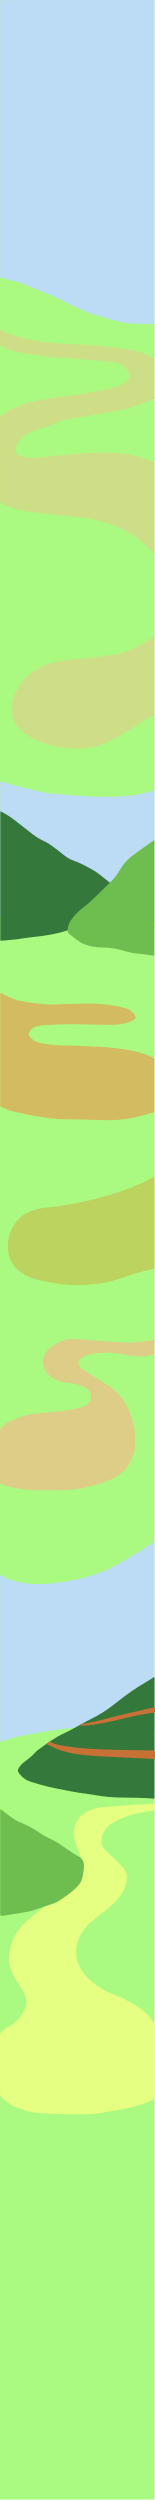
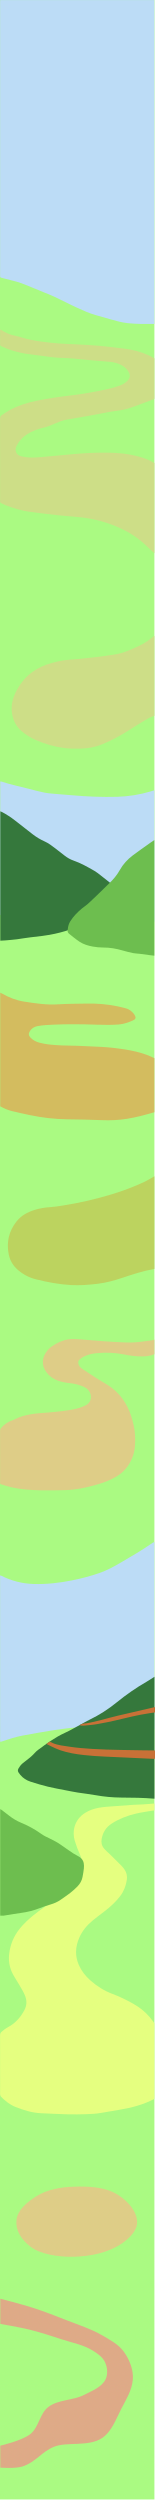
<svg xmlns="http://www.w3.org/2000/svg" viewBox="0 0 436 7065" version="1.1" id="svg14">
  <defs id="defs1">
    <style id="style1">
      .cls-1 {
        fill: #6dbe4f;
      }

      .cls-1, .cls-2, .cls-3, .cls-4, .cls-5 {
        stroke-width: 0px;
      }

      .cls-2 {
        fill: #aafa82;
      }

      .cls-3 {
        fill: #bcdcf6;
      }

      .cls-4 {
        fill: #35783c;
      }

      .cls-5 {
        fill: #ff9fc5;
      }
    </style>
  </defs>
  <g id="Arrière-plan_Image" data-name="Arrière-plan Image" transform="scale(1,1.008086)">
    <path class="cls-2" d="M 436.36,7006.91 H 0 C 0,4671.3 0,2335.69 0,0 h 436.36 z" id="path1" />
  </g>
  <g id="Calque_6_Image" data-name="Calque 6 Image" transform="matrix(1,0,0,1.000101,-1.80131,-0.9007634)">
    <path class="cls-3" d="m 438,916.28 c -25.05,0.17 -50.1,0.51 -75.06,-2.21 -15.94,-1.74 -31.35,-5.87 -46.7,-10.26 -14.82,-4.24 -29.6,-8.6 -44.46,-12.68 -17.76,-4.87 -34.34,-12.66 -51.04,-20.15 C 209,865.72 197.4,860.1 185.95,854.22 166.73,844.36 147.22,835.25 127.04,827.47 105.39,819.13 84.32,809.26 62.53,801.34 47.76,795.97 32.19,792.82 16.97,788.69 12.95,787.6 8.93,786.45 4.87,785.5 c -1.95,-0.46 -2.75,-1.54 -2.76,-3.42 0,-1.45 -0.03,-2.91 -0.03,-4.36 0,-257.06 0,-514.12 0,-771.19 0,-1.82 0.06,-3.63 0.1,-5.45 H 438 v 915.19 z" id="path2" />
    <path class="cls-5" d="m 438,5931.82 c -30.87,16.18 -64.04,24.97 -98.19,30.6 -17.35,2.86 -34.69,5.79 -52,8.9 -13.8,2.48 -27.74,3.22 -41.7,3.61 -16.87,0.47 -33.77,0.94 -50.63,0.52 -25.56,-0.64 -51.1,-2.08 -76.65,-3.13 -25.55,-1.04 -49.62,-8.38 -73.1,-17.74 -16.08,-6.41 -29.46,-17.04 -41.45,-29.4 -1.23,-1.27 -1.58,-3.45 -2.15,-5.27 -0.26,-0.83 -0.05,-1.8 -0.05,-2.71 0,-55.07 0.04,-110.14 -0.07,-165.21 0,-4.12 1.04,-7.02 4.24,-9.83 5.62,-4.94 11.39,-9.43 18.05,-12.97 20.7,-11.01 35.62,-27.83 46.48,-48.32 7.24,-13.66 7.3,-27.85 1.24,-42.03 -1.71,-4 -3.51,-8 -5.68,-11.76 -7.54,-13.04 -14.87,-26.24 -23.02,-38.9 -12.7,-19.71 -18.16,-41.03 -15.8,-64.28 2.8,-27.66 13.18,-52.32 30.64,-73.87 5.47,-6.75 11.49,-13.11 17.75,-19.15 22.44,-21.66 48.05,-39.23 73.88,-56.46 16.21,-10.82 31.41,-22.86 45.2,-36.61 5.11,-5.1 9.81,-10.77 13.85,-16.74 6,-8.86 11.53,-18.07 16.74,-27.41 9.46,-16.96 10.35,-34.5 2.17,-52.24 -5.79,-12.55 -10.41,-25.52 -14.53,-38.71 -8.14,-26.07 -1.9,-59.62 29.15,-79.14 11.39,-7.16 23.87,-11.47 36.88,-14.1 8.49,-1.72 17.19,-2.62 25.85,-3.31 24.4,-1.95 48.81,-3.68 73.23,-5.34 9.41,-0.64 18.86,-0.68 28.27,-1.24 9.58,-0.58 19.14,-1.48 28.72,-2.22 0.89,-0.07 1.79,-0.02 2.69,-0.02 v 19.63 c -1.26,0.01 -2.56,-0.15 -3.79,0.06 -16.42,2.86 -33.02,4.97 -49.2,8.85 -23.87,5.73 -46.65,14.37 -67.52,27.9 -16.06,10.41 -25.05,24.78 -28.37,43.18 -1.87,10.38 0.14,19.89 7.23,27.99 2.15,2.45 4.43,4.81 6.78,7.06 3.54,3.39 7.29,6.56 10.79,9.99 10.36,10.18 20.73,20.36 30.9,30.72 3.29,3.35 6.26,7.09 8.9,10.98 5.96,8.8 8.08,18.82 6.51,29.13 -2.55,16.71 -8.38,32.23 -18.76,45.88 -12.31,16.19 -27.18,29.7 -43.13,42.11 -11.46,8.92 -23.2,17.47 -34.41,26.69 -16.31,13.42 -29.63,29.3 -38.16,48.93 -11.1,25.57 -12.52,51.26 -1.14,77.05 7.45,16.88 18.73,31.21 32.39,43.34 18.43,16.37 39.1,29.51 62.3,38.18 20.11,7.51 39.29,16.9 58,27.33 18.07,10.07 34.22,22.6 47.63,38.43 4.65,5.49 8.71,11.47 13.04,17.22 v 213.8 z" id="path3" style="fill:#e5ff80" />
    <path class="cls-3" d="m 438,4886.83 c -18.02,-1.95 -36,-4.77 -54.07,-5.66 -28.99,-1.43 -58.04,-2.16 -87.07,-2.13 -24.84,0.03 -49.75,0.73 -74.51,2.65 -24.2,1.87 -48.34,5.08 -72.34,8.76 -28.67,4.39 -57.19,9.73 -85.72,14.98 -19.13,3.52 -37.48,9.93 -55.94,15.91 -1.69,0.55 -3.41,1.03 -4.74,1.43 -0.63,-0.24 -0.83,-0.26 -0.96,-0.38 -0.12,-0.11 -0.22,-0.31 -0.23,-0.48 -0.13,-1.62 -0.33,-3.24 -0.33,-4.86 -0.01,-154.68 -0.01,-309.35 -0.01,-464.68 1.61,0.53 2.76,0.74 3.76,1.25 28.43,14.4 58.56,22.08 90.42,23.14 37.02,1.23 73.48,-3.02 109.71,-10.27 25.65,-5.13 50.85,-11.81 75.59,-20.27 21.93,-7.5 42.14,-18.55 62.03,-30.21 30.07,-17.61 60.28,-34.99 88.8,-55.11 1.74,-1.23 3.73,-2.08 5.61,-3.11 z" id="path4" />
    <path class="cls-3" d="m 438,2604.85 c -9.73,1.07 -19.43,2.67 -29.19,3.1 -15.58,0.69 -31.21,1.27 -46.77,0.67 -15.01,-0.58 -30,-2.39 -44.93,-4.27 -19.16,-2.41 -38.32,-3.25 -57.57,-1.92 -23.93,1.66 -47.86,1.85 -71.81,0.37 -12.31,-0.76 -24.68,-0.87 -36.92,-2.22 -13.32,-1.46 -26.57,-3.74 -39.76,-6.15 -21.99,-4.02 -44.12,-6.67 -66.44,-7.41 -13.05,-0.44 -26.12,-0.19 -39.18,-0.28 -0.87,0 -1.74,-0.19 -2.97,-0.32 v -377.43 c 1.24,0.1 2.18,0 2.99,0.27 25.31,8.52 51.48,13.76 77.27,20.46 15.08,3.91 30.14,8.11 45.43,11.01 12.07,2.29 24.46,2.95 36.73,4.08 13,1.19 26.04,1.97 39.04,3.14 42.88,3.84 85.85,5.67 128.88,4.49 32.57,-0.89 64.59,-6.16 95.86,-15.53 3.12,-0.94 6.22,-1.94 9.33,-2.91 v 370.88 z" id="path5" />
    <path class="cls-5" d="m 438,1564.22 c -8.5,-7.9 -17.01,-15.78 -25.5,-23.7 -20.75,-19.35 -43.98,-34.76 -69.83,-46.66 -35.96,-16.56 -73.48,-26.91 -112.69,-31.2 -20.72,-2.27 -41.57,-3.44 -62.29,-5.66 -26.32,-2.82 -52.59,-6.08 -78.85,-9.38 -24.97,-3.14 -48.89,-10.37 -72.23,-19.59 -4.04,-1.6 -7.89,-3.67 -11.86,-5.46 -1.88,-0.85 -2.8,-2.15 -2.66,-4.25 0.08,-1.27 0,-2.54 0,-3.82 0,-76.71 0.04,-153.42 -0.11,-230.13 0,-4.86 1.17,-8.29 5.33,-10.85 7.4,-4.57 14.41,-9.86 22.06,-13.94 24.02,-12.8 49.61,-21.03 76.32,-26.36 31.51,-6.29 63.24,-11.1 95.1,-14.8 26.88,-3.12 53.46,-7.64 79.99,-12.82 18.71,-3.65 37.31,-7.57 55.38,-13.73 7.41,-2.53 14.6,-5.61 20.79,-10.5 2.82,-2.22 5.43,-4.82 7.69,-7.62 4.68,-5.78 5.07,-12.25 2.05,-18.95 -4.35,-9.65 -11.6,-16.6 -20.71,-21.66 -10.64,-5.91 -22.27,-8.77 -34.27,-9.89 -19.31,-1.81 -38.67,-3.13 -57.99,-4.86 -15.17,-1.36 -30.29,-3.26 -45.47,-4.49 -12.29,-1 -24.62,-1.52 -36.95,-1.95 -17.26,-0.6 -34.28,-3.23 -51.34,-5.62 -15.62,-2.19 -31.33,-3.72 -46.91,-6.18 -9.64,-1.52 -19.14,-4.04 -28.61,-6.48 -13.2,-3.4 -25.85,-8.39 -38.22,-14.09 -2.46,-1.13 -4.24,-2.26 -4.2,-5.49 0.16,-13.27 0.07,-26.54 0.1,-39.81 0,-0.67 0.23,-1.34 0.44,-2.51 1.08,0.53 1.88,0.82 2.57,1.28 12.2,8.18 25.38,13.9 39.87,16.66 6.03,1.14 11.98,2.86 17.85,4.7 18.24,5.7 36.96,9.17 55.82,11.73 17.24,2.34 34.57,4.15 51.91,5.48 16.99,1.3 34.06,1.58 51.08,2.53 20.64,1.15 41.31,2.07 61.88,3.96 23.46,2.16 46.85,5.16 70.24,8.02 23.35,2.86 45.95,8.67 67.42,18.44 5.74,2.61 11.2,5.84 16.79,8.78 v 114.53 c -2.15,0.96 -4.25,2.03 -6.45,2.86 -16.62,6.25 -33.23,12.52 -49.91,18.63 -12.95,4.75 -26.08,8.89 -39.8,10.86 -9.68,1.39 -19.41,2.56 -29.03,4.3 -20.33,3.68 -40.58,7.81 -60.91,11.49 -21.04,3.81 -42.14,7.27 -63.21,10.94 -10.26,1.79 -19.76,5.91 -29.3,9.88 -11.7,4.87 -23.18,10.35 -35.77,12.78 -4.43,0.85 -8.81,2.12 -13.1,3.57 -15.03,5.07 -29.4,11.45 -41.71,21.76 -8.77,7.35 -15.24,16.51 -20.48,26.57 -5.66,10.87 -1.44,24.76 12.38,28.49 4.19,1.13 8.48,1.95 12.77,2.56 15.2,2.15 30.43,1.14 45.61,-0.15 23.84,-2.02 47.66,-4.22 71.46,-6.6 31.05,-3.1 62.13,-5.4 93.35,-5.8 29.6,-0.39 59.1,0.26 88.3,5.99 22.54,4.43 44.46,10.44 64.28,22.56 0.43,0.26 1.01,0.26 1.52,0.38 v 255.25 z" id="path6" style="fill:#cdde87" />
    <path class="cls-5" d="m 438,3143.71 c -25.4,7.46 -50.89,14.44 -77.12,18.61 -23.78,3.79 -47.65,4.8 -71.62,3.79 -31.92,-1.36 -63.85,-1.95 -95.8,-2.33 -36.16,-0.43 -72.03,-4.49 -107.46,-11.94 -17.03,-3.58 -34.02,-7.36 -50.93,-11.47 -11.49,-2.79 -22.28,-7.57 -32.64,-13.36 v -321.23 c 2.13,1.08 3.73,1.81 5.24,2.67 19.23,10.98 39.63,19.12 61.49,22.54 31.89,5 63.89,9.97 96.36,7.87 27.19,-1.76 54.42,-1.58 81.64,-2.13 28.75,-0.58 57.28,1.74 85.48,7.49 8.69,1.78 17.34,3.87 25.88,6.26 8.47,2.37 15.13,7.71 20.79,14.31 1.17,1.37 2.2,2.9 3.08,4.48 4.36,7.77 2.97,11.71 -5.27,15.27 -12.87,5.57 -25.97,10.29 -40.13,11.28 -19.75,1.37 -39.5,1.37 -59.29,0.6 -22.85,-0.89 -45.73,-1.21 -68.59,-1.29 -18.14,-0.06 -36.3,0.3 -54.42,1.09 -15.74,0.68 -31.54,1.29 -47.09,4.25 -8.79,1.67 -15.92,5.99 -20.95,13.44 -4.99,7.39 -4.44,13.21 1.8,19.51 6.95,7.03 15.56,11.4 24.96,13.81 8.58,2.2 17.35,3.96 26.14,4.97 12.24,1.41 24.57,2.23 36.89,2.75 15.23,0.65 30.49,0.54 45.72,1.12 21.57,0.81 43.13,1.88 64.69,2.96 21.93,1.1 43.73,3.56 65.44,6.86 23.55,3.58 46.7,8.74 68.92,17.5 5.71,2.25 11.2,5.05 16.79,7.6 0,50.9 0,101.81 0,152.71 z" id="path7" style="fill:#d3bc5f" />
    <path class="cls-5" d="m 438,3827.65 c -10.17,4.34 -20.91,5.81 -31.83,6.06 -18.41,0.41 -36.59,-2.02 -54.56,-5.65 -25.5,-5.16 -51.17,-5.89 -76.92,-3.46 -12.47,1.18 -24.76,4 -36.07,9.71 -4.16,2.1 -8.13,4.81 -11.66,7.85 -4.26,3.66 -4.97,8.59 -3.17,13.93 1.83,5.42 5.42,9.49 10.01,12.56 12.81,8.59 25.66,17.12 38.69,25.38 10.57,6.7 21.49,12.85 32.12,19.48 34.5,21.53 56.65,52.39 68.54,91.04 5.35,17.4 9.55,35.02 10.4,53.27 0.93,19.88 0.31,39.69 -6.59,58.62 -8.31,22.8 -21.99,41.43 -42.85,54.65 -20.68,13.09 -43.33,20.97 -66.73,27.16 -18.77,4.96 -37.66,9.4 -57,11.5 -7.93,0.86 -15.9,1.66 -23.87,1.8 -23.59,0.42 -47.2,1.16 -70.78,0.54 -26.82,-0.71 -53.67,-2.35 -79.99,-8.19 -10.42,-2.31 -20.58,-5.76 -30.85,-8.73 -0.84,-0.24 -1.58,-0.84 -2.83,-1.53 0,-1.81 0,-3.78 0,-5.75 0,-47.81 0.05,-95.61 -0.09,-143.42 -0.01,-3.97 1.24,-6.77 3.85,-9.63 8.1,-8.91 17.57,-15.66 28.91,-19.77 3.92,-1.42 7.85,-2.92 11.52,-4.85 12.68,-6.68 26.3,-9.83 40.29,-12.56 16.67,-3.25 33.46,-3.86 50.25,-5.28 26.92,-2.28 53.82,-4.78 80.25,-10.81 9.42,-2.15 18.43,-5.47 27.05,-9.76 12.51,-6.22 17.65,-19.3 13.14,-32.62 -2.9,-8.57 -8.43,-14.65 -16.55,-18.55 -12.73,-6.1 -26.13,-9.69 -40.14,-11.17 -12.28,-1.29 -24.44,-3.28 -36.09,-7.62 -12.75,-4.74 -23.32,-12.44 -31.47,-23.36 -12.89,-17.28 -13.46,-37.32 -1.63,-55.38 4.74,-7.23 10.54,-13.56 17.7,-18.3 14,-9.28 28.83,-16.82 45.76,-19.23 10.85,-1.54 21.74,-1.02 32.59,-0.17 20.97,1.64 41.91,3.69 62.89,5.15 22.25,1.55 44.52,3.02 66.81,3.76 17.22,0.57 34.45,-0.45 51.54,-3.11 7.34,-1.14 14.75,-1.75 22.1,-2.83 2.47,-0.36 4.83,-1.43 7.24,-2.17 v 41.45 z" id="path8" style="fill:#decd87" />
    <path class="cls-5" d="m 438,3586.58 c -31.4,5.35 -61.48,15.45 -91.59,25.49 -22.22,7.41 -44.83,13.48 -68.12,16.35 -25.21,3.1 -50.46,5.09 -75.98,3.69 -33.5,-1.83 -66.18,-8.13 -98.6,-16.13 -19.11,-4.72 -36.36,-13.66 -51.27,-26.56 -13.55,-11.72 -22.4,-26.29 -25.97,-44.2 -6.82,-34.16 0.37,-64.98 21.58,-92.29 13.12,-16.9 31.22,-26.83 51.39,-33.11 14.61,-4.55 29.53,-7.07 44.86,-7.95 11.55,-0.66 23.05,-2.63 34.51,-4.43 46.82,-7.37 92.97,-17.87 138.28,-31.66 32.08,-9.76 63.58,-21.43 93.92,-35.86 9.29,-4.42 18.01,-10.06 26.99,-15.15 0,87.26 0,174.53 0,261.79 z" id="path9" style="fill:#bcd35f" />
    <path class="cls-5" d="m 438,2023.45 c -6.29,2.7 -12.95,4.77 -18.8,8.22 -16.88,9.93 -33.67,20.07 -50.08,30.76 -25.16,16.4 -51.43,30.69 -79.23,41.94 -19.49,7.88 -39.99,11.52 -61.08,11.88 -15.99,0.27 -31.95,0.26 -47.81,-1.95 -26.54,-3.7 -52.06,-10.97 -76.66,-21.73 -15.61,-6.83 -29.97,-15.35 -42.73,-26.68 -14.96,-13.28 -22.82,-30.02 -25.87,-49.59 -3.85,-24.64 3.15,-46.76 14.87,-67.79 21.82,-39.16 55.21,-63.24 98.22,-74.39 10.87,-2.82 21.79,-5.73 32.87,-7.35 13.07,-1.91 26.36,-2.34 39.53,-3.65 18.03,-1.79 36.06,-3.64 54.06,-5.78 14.76,-1.75 29.45,-4.04 44.19,-5.97 16.66,-2.18 32.63,-6.74 48.04,-13.37 18,-7.74 36.19,-15.11 52.32,-26.52 6.21,-4.39 12.11,-9.22 18.16,-13.84 0,75.27 0,150.53 0,225.8 z" id="path10" style="fill:#cdde87" />
  </g>
  <g id="Calque_7_Image" data-name="Calque 7 Image" transform="translate(-1.501092)">
    <path class="cls-4" d="m 438,5083.15 c -31.1,-2.75 -62.28,-3.02 -93.48,-3.22 -24.66,-0.16 -49.19,-2.39 -73.53,-6.84 -16.38,-3 -32.99,-4.67 -49.44,-7.29 -11.8,-1.88 -23.52,-4.28 -35.24,-6.58 -16.53,-3.24 -33.17,-6.08 -49.52,-10.08 -16.53,-4.04 -32.89,-8.89 -49.07,-14.16 -11.14,-3.63 -21.07,-9.83 -28.7,-19.03 -9.06,-10.91 -9.25,-13.49 -0.68,-25.21 3.67,-5.02 8.82,-9.17 13.89,-12.91 9.82,-7.24 19.23,-14.84 27.4,-23.97 2.89,-3.23 6.17,-6.22 9.65,-8.79 23.95,-17.65 47.82,-35.35 75.16,-47.82 15.15,-6.91 29.55,-15.48 44.25,-23.36 8.79,-4.71 17.35,-9.89 26.33,-14.21 27.46,-13.21 52.79,-29.69 76.42,-48.87 26.69,-21.66 54.75,-41.31 84.6,-58.39 7.52,-4.3 14.65,-9.28 21.96,-13.94 z" id="path11" />
    <path class="cls-1" d="m 2.18,5413.64 c -0.03,-2.54 -0.1,-5.08 -0.1,-7.63 0,-95.2 0,-190.41 0,-285.61 0,-2.35 0,-4.7 0,-7.8 1.6,0.84 2.71,1.23 3.6,1.91 7.51,5.72 15,11.46 22.46,17.24 9.95,7.71 20.65,14.14 32.28,18.99 20.16,8.4 39.27,18.59 57.08,31.41 7.73,5.56 16.55,9.75 25.23,13.82 10.55,4.95 20.7,10.5 30.26,17.15 8.2,5.7 16.43,11.34 24.56,17.13 7.55,5.37 15.23,10.43 23.58,14.55 8.44,4.17 15,10.54 16.9,20.15 0.97,4.91 1.03,10.16 0.52,15.16 -0.83,8.1 -2.3,16.15 -3.79,24.17 -1.95,10.5 -7.18,19.46 -14.52,26.96 -6.32,6.46 -13.09,12.58 -20.22,18.14 -8.86,6.91 -18.3,13.09 -27.48,19.6 -8.53,6.05 -17.98,10 -27.98,12.99 -10.4,3.11 -20.79,6.42 -30.87,10.43 -17.48,6.95 -35.52,11.29 -54.12,13.73 -12.56,1.65 -25.05,3.87 -37.57,5.85 -3.34,0.53 -6.67,1.1 -10,1.65 H 2.18 Z" id="path12" />
    <path class="cls-4" d="m 2.38,2658.41 v -365.74 c 2.24,1.01 4.02,1.69 5.68,2.59 12.32,6.65 24.07,14.19 35.11,22.82 17.02,13.3 33.95,26.72 51.09,39.87 10.1,7.75 20.93,14.33 32.61,19.55 11.5,5.14 21.53,12.73 31.45,20.4 8.48,6.54 16.91,13.15 25.34,19.76 7.77,6.1 16.21,11.05 25.55,14.28 20.88,7.22 39.94,18.15 58.99,29.04 5.95,3.4 11.35,7.81 16.8,12.03 10.04,7.78 19.84,15.89 29.91,23.63 9.47,7.28 17.54,15.73 23.6,26.07 3.03,5.17 6.1,10.32 9.41,15.3 1.99,2.99 1.95,5.58 0.1,8.55 -2.86,4.57 -6.32,8.53 -11.24,10.78 -6.42,2.93 -12.87,5.91 -19.54,8.16 -12.81,4.33 -24.89,9.96 -36.04,17.65 -5.53,3.81 -11.31,7.25 -16.88,11 -33.09,22.32 -69.41,36.56 -108.38,44.83 -22.76,4.83 -45.72,7.51 -68.79,9.96 -12.6,1.34 -25.06,3.87 -37.63,5.46 -10.77,1.36 -21.61,2.18 -32.43,3.14 -4.66,0.41 -9.34,0.56 -14.71,0.87 z" id="path13" />
  </g>
  <g id="Calque_8_Image" data-name="Calque 8 Image" transform="translate(-0.3002183,-0.3002183)">
    <path class="cls-1" d="m 436.36,2374.36 v 326.69 c -3.94,-0.44 -7.88,-0.82 -11.8,-1.33 -10.08,-1.33 -20.15,-2.8 -30.24,-4.06 -5.99,-0.75 -12.13,-0.69 -18.01,-1.91 -9.65,-1.99 -19.23,-4.44 -28.7,-7.18 -18.36,-5.32 -36.89,-8.73 -56.14,-8.56 -9.59,0.08 -19.31,-1.03 -28.78,-2.7 -13.13,-2.32 -26.06,-6.18 -37.3,-13.49 -10.19,-6.62 -19.52,-14.58 -29.14,-22.06 -3.64,-2.83 -5.61,-6.59 -4.84,-11.39 0.16,-0.98 0.43,-1.94 0.53,-2.91 0.76,-7.63 2.89,-14.92 6.9,-21.39 8.7,-14.07 20.24,-25.7 32.82,-36.29 5.52,-4.65 11.79,-8.44 17.11,-13.29 11.59,-10.56 22.84,-21.49 34.13,-32.37 8.62,-8.3 16.98,-16.86 25.66,-25.09 11.83,-11.22 22.28,-23.56 30.2,-37.83 9.27,-16.7 21.89,-30.38 37,-41.72 16.17,-12.14 32.79,-23.69 49.24,-35.45 3.72,-2.66 7.57,-5.12 11.36,-7.68 z" id="path14" />
    <path id="path15" style="fill:#c87137;stroke:#000000;stroke-width:0;stroke-dasharray:none" d="m 140.509,4922.061 -9.015,6.607 c 0,0 25.273,13.165 38.393,17.596 23.252,7.852 43.882,11.119 68.271,13.859 37.031,4.161 74.379,4.747 111.59,6.74 26.702,1.43 80.135,3.744 80.135,3.744 h 8.238 l 0.625,-23.537 c 0,0 -64.228,-0.612 -96.332,-1.428 -27.564,-0.701 -55.155,-1.13 -82.666,-2.978 -21.231,-1.426 -42.506,-2.967 -63.53,-6.254 -15.643,-2.446 -31.919,-3.847 -46.434,-10 -2.806,-1.189 -9.276,-4.349 -9.276,-4.349 z" />
    <path id="path15-7" style="fill:#c87137;stroke:#000000;stroke-width:0;stroke-dasharray:none" d="m 233.738,4871.47 -8.79,3.902 c 7.316,3.195 15.96,1.065 29.19,-0.02 13.23,-1.085 25.865,-3.53 49.79,-8.185 23.925,-4.655 62.1,-14.969 93.447,-21.032 13.593,-2.629 41,-6.649 41,-6.649 l 0.228,-15.081 c 0,0 -69.662,16.251 -104.52,24.257 -33.431,7.678 -71.474,20.602 -100.346,22.807 z" />
  </g>
+   <path style="fill:#decd87;stroke:#000000;stroke-width:0" d="m 208.907,6179.53 c -36.474,1.137 -75.185,7.636 -106.077,27.061 -24.716,15.542 -53.202,38.077 -56.286,67.11 -3.018,28.408 12.3,54.396 40.05,75.769 27.749,21.373 79.757,29.098 121.231,28.143 47.962,-1.105 99.389,-11.253 138.55,-38.967 19.447,-13.763 41.023,-34.627 41.132,-58.451 0.142,-31.125 -26.953,-59.87 -53.039,-76.852 -35.701,-23.241 -82.982,-25.141 -125.561,-23.813 z" id="path16" />
+   <path id="path17" style="fill:#deaa87;stroke:#000000;stroke-width:0" d="m 0.826,6496.156 0.049,71.244 c 0,0 54.315,9.243 81.035,15.842 31.115,7.684 61.669,17.556 92.104,27.604 29.572,9.763 61.395,15.337 87.871,31.734 13.808,8.551 28.674,18.796 35.236,33.652 6.456,14.616 8.225,33.606 1.125,47.92 -11.038,22.254 -38.307,32.28 -60.371,43.691 -31.823,16.458 -73.416,12.706 -101.746,34.637 -23.898,18.5 -26.365,56.676 -49.791,75.769 -23.475,19.133 -85.541,33.213 -85.541,33.213 l 0.03,62.041 c 0,0 42.897,3.365 62.781,-3.248 38.742,-12.885 53.158,-41.181 89.359,-55.804 36.2,-14.623 96.95,0.871 135.165,-24.336 27.762,-18.312 39.595,-53.783 54.908,-83.306 13.564,-26.151 29.766,-51.547 32.305,-82.264 2.246,-27.179 -9.151,-55.667 -24.896,-77.934 -15.166,-21.447 -40.044,-34.472 -62.779,-47.627 -30.978,-17.924 -65.606,-28.666 -98.891,-41.82 -32.018,-12.653 -64.163,-25.102 -96.928,-35.672 -29.974,-9.67 -91.023,-25.338 -91.023,-25.338 z" />
</svg>
